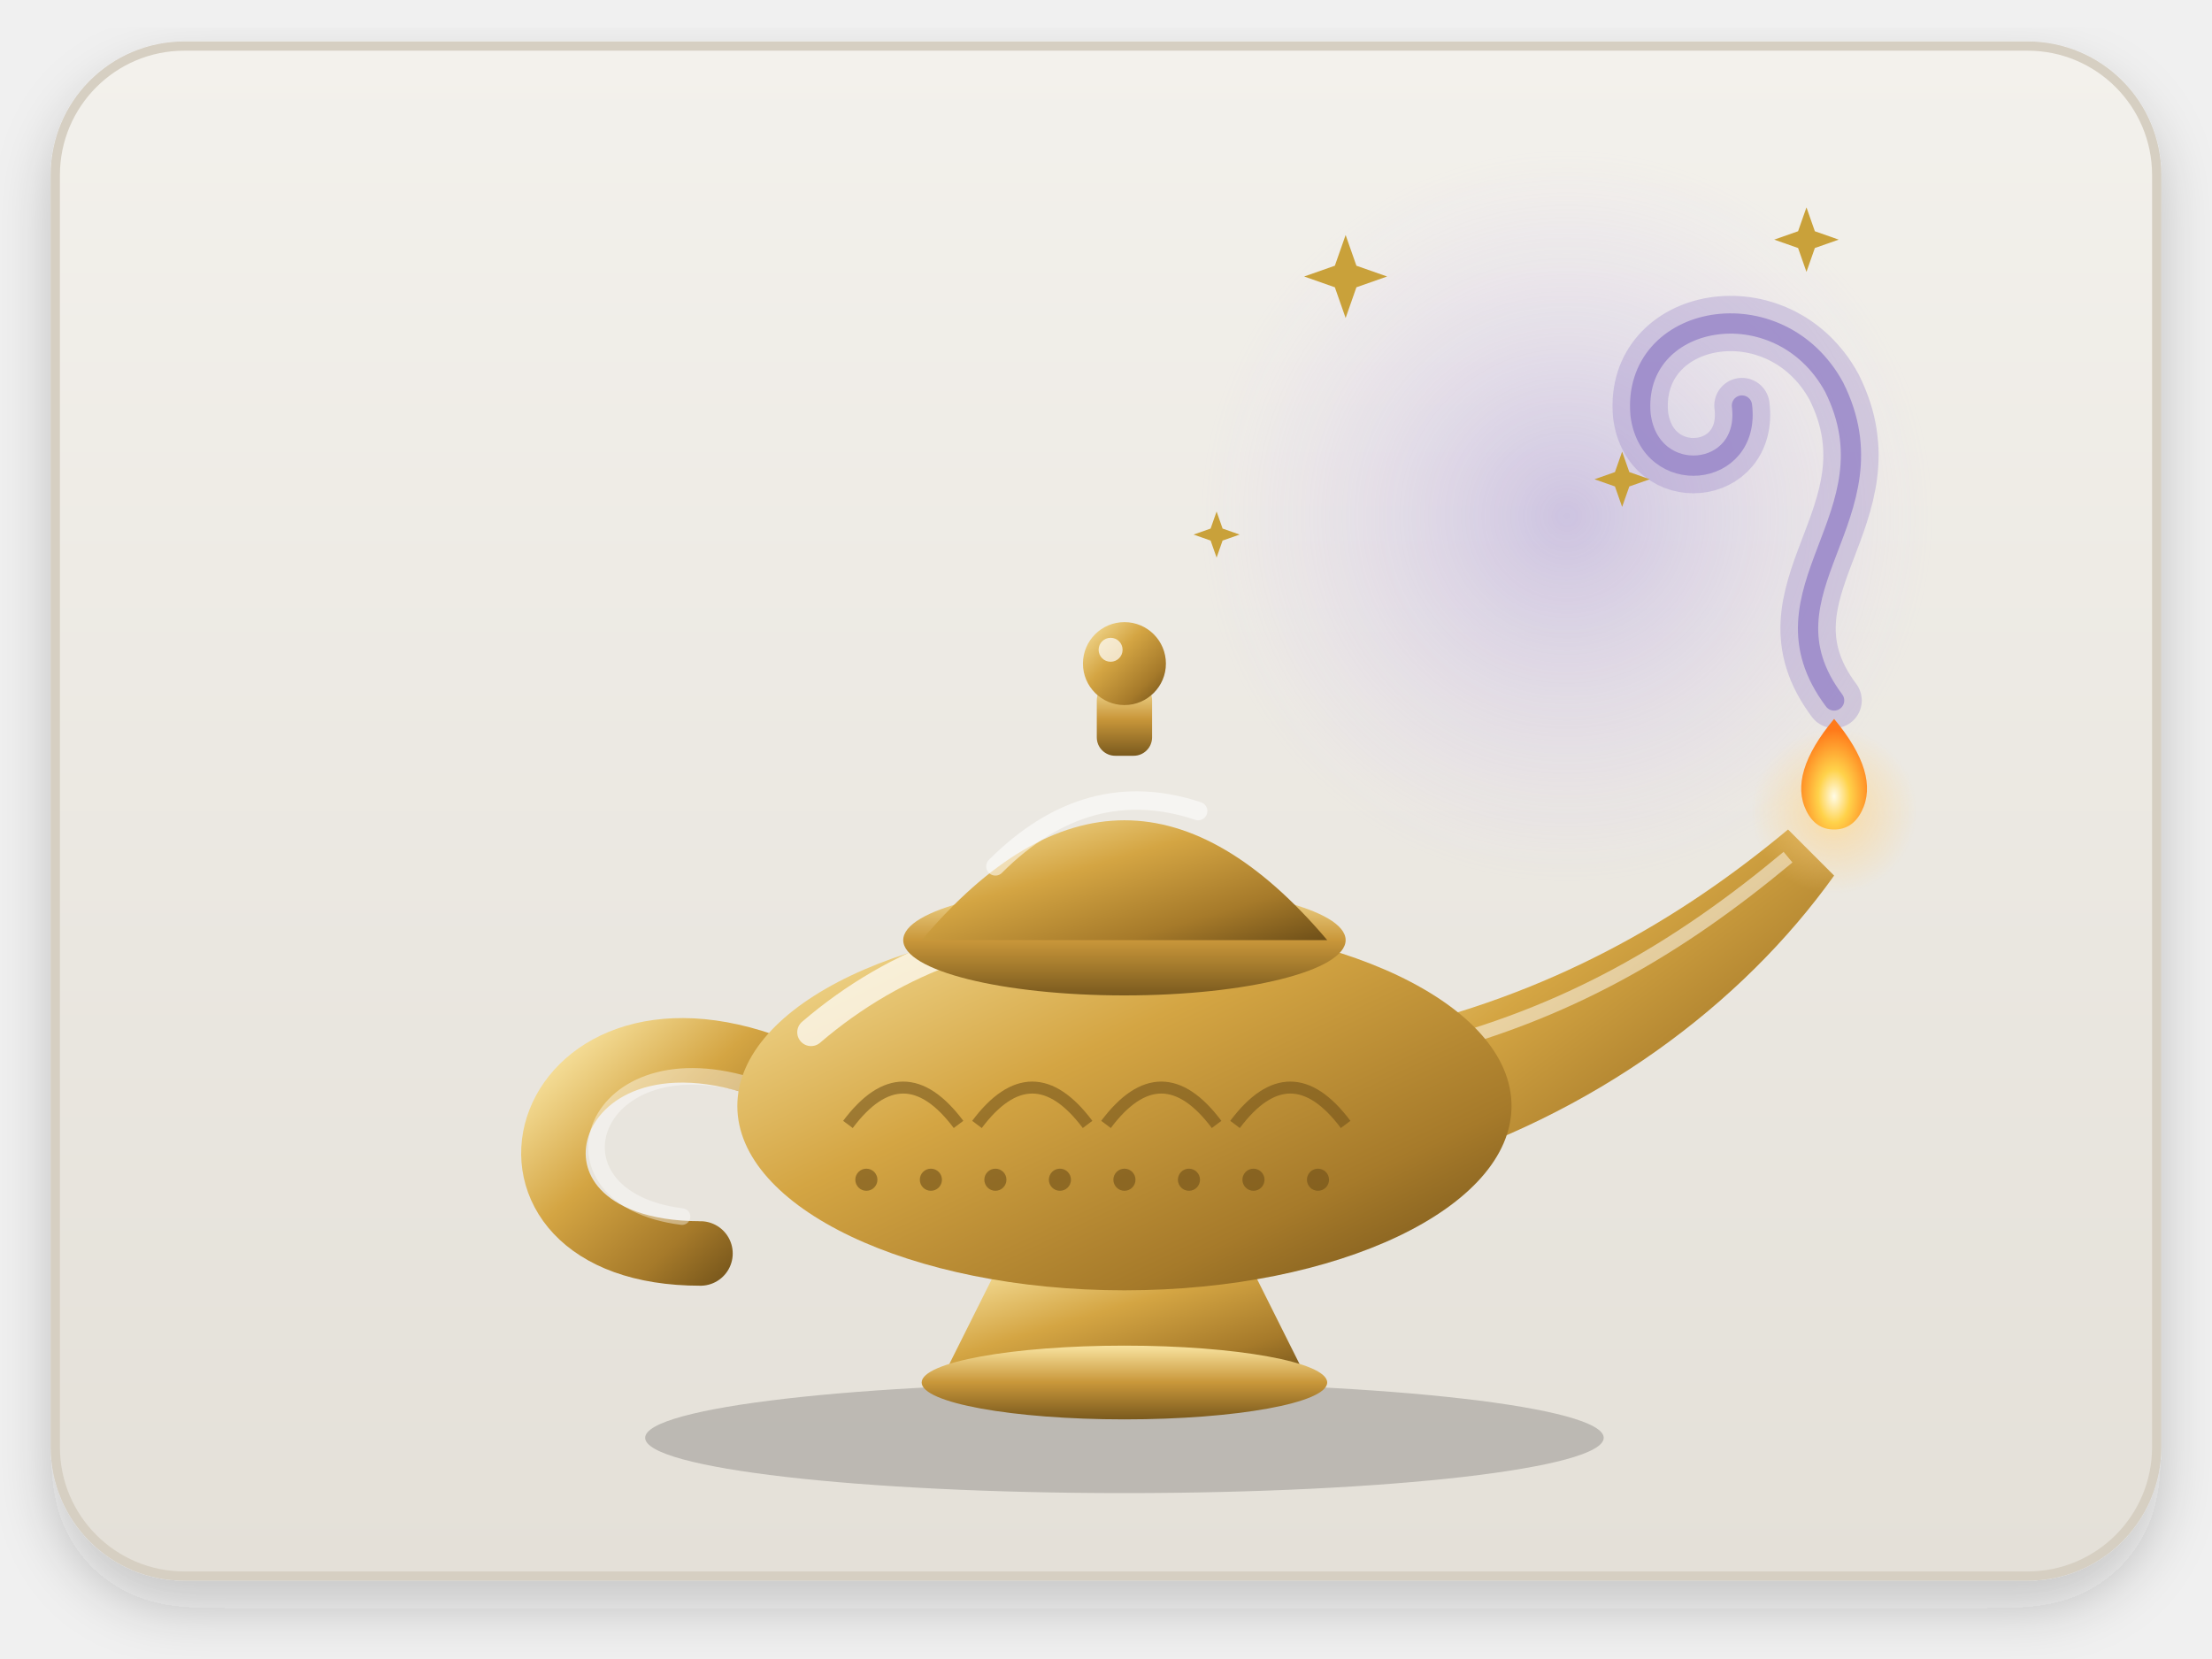
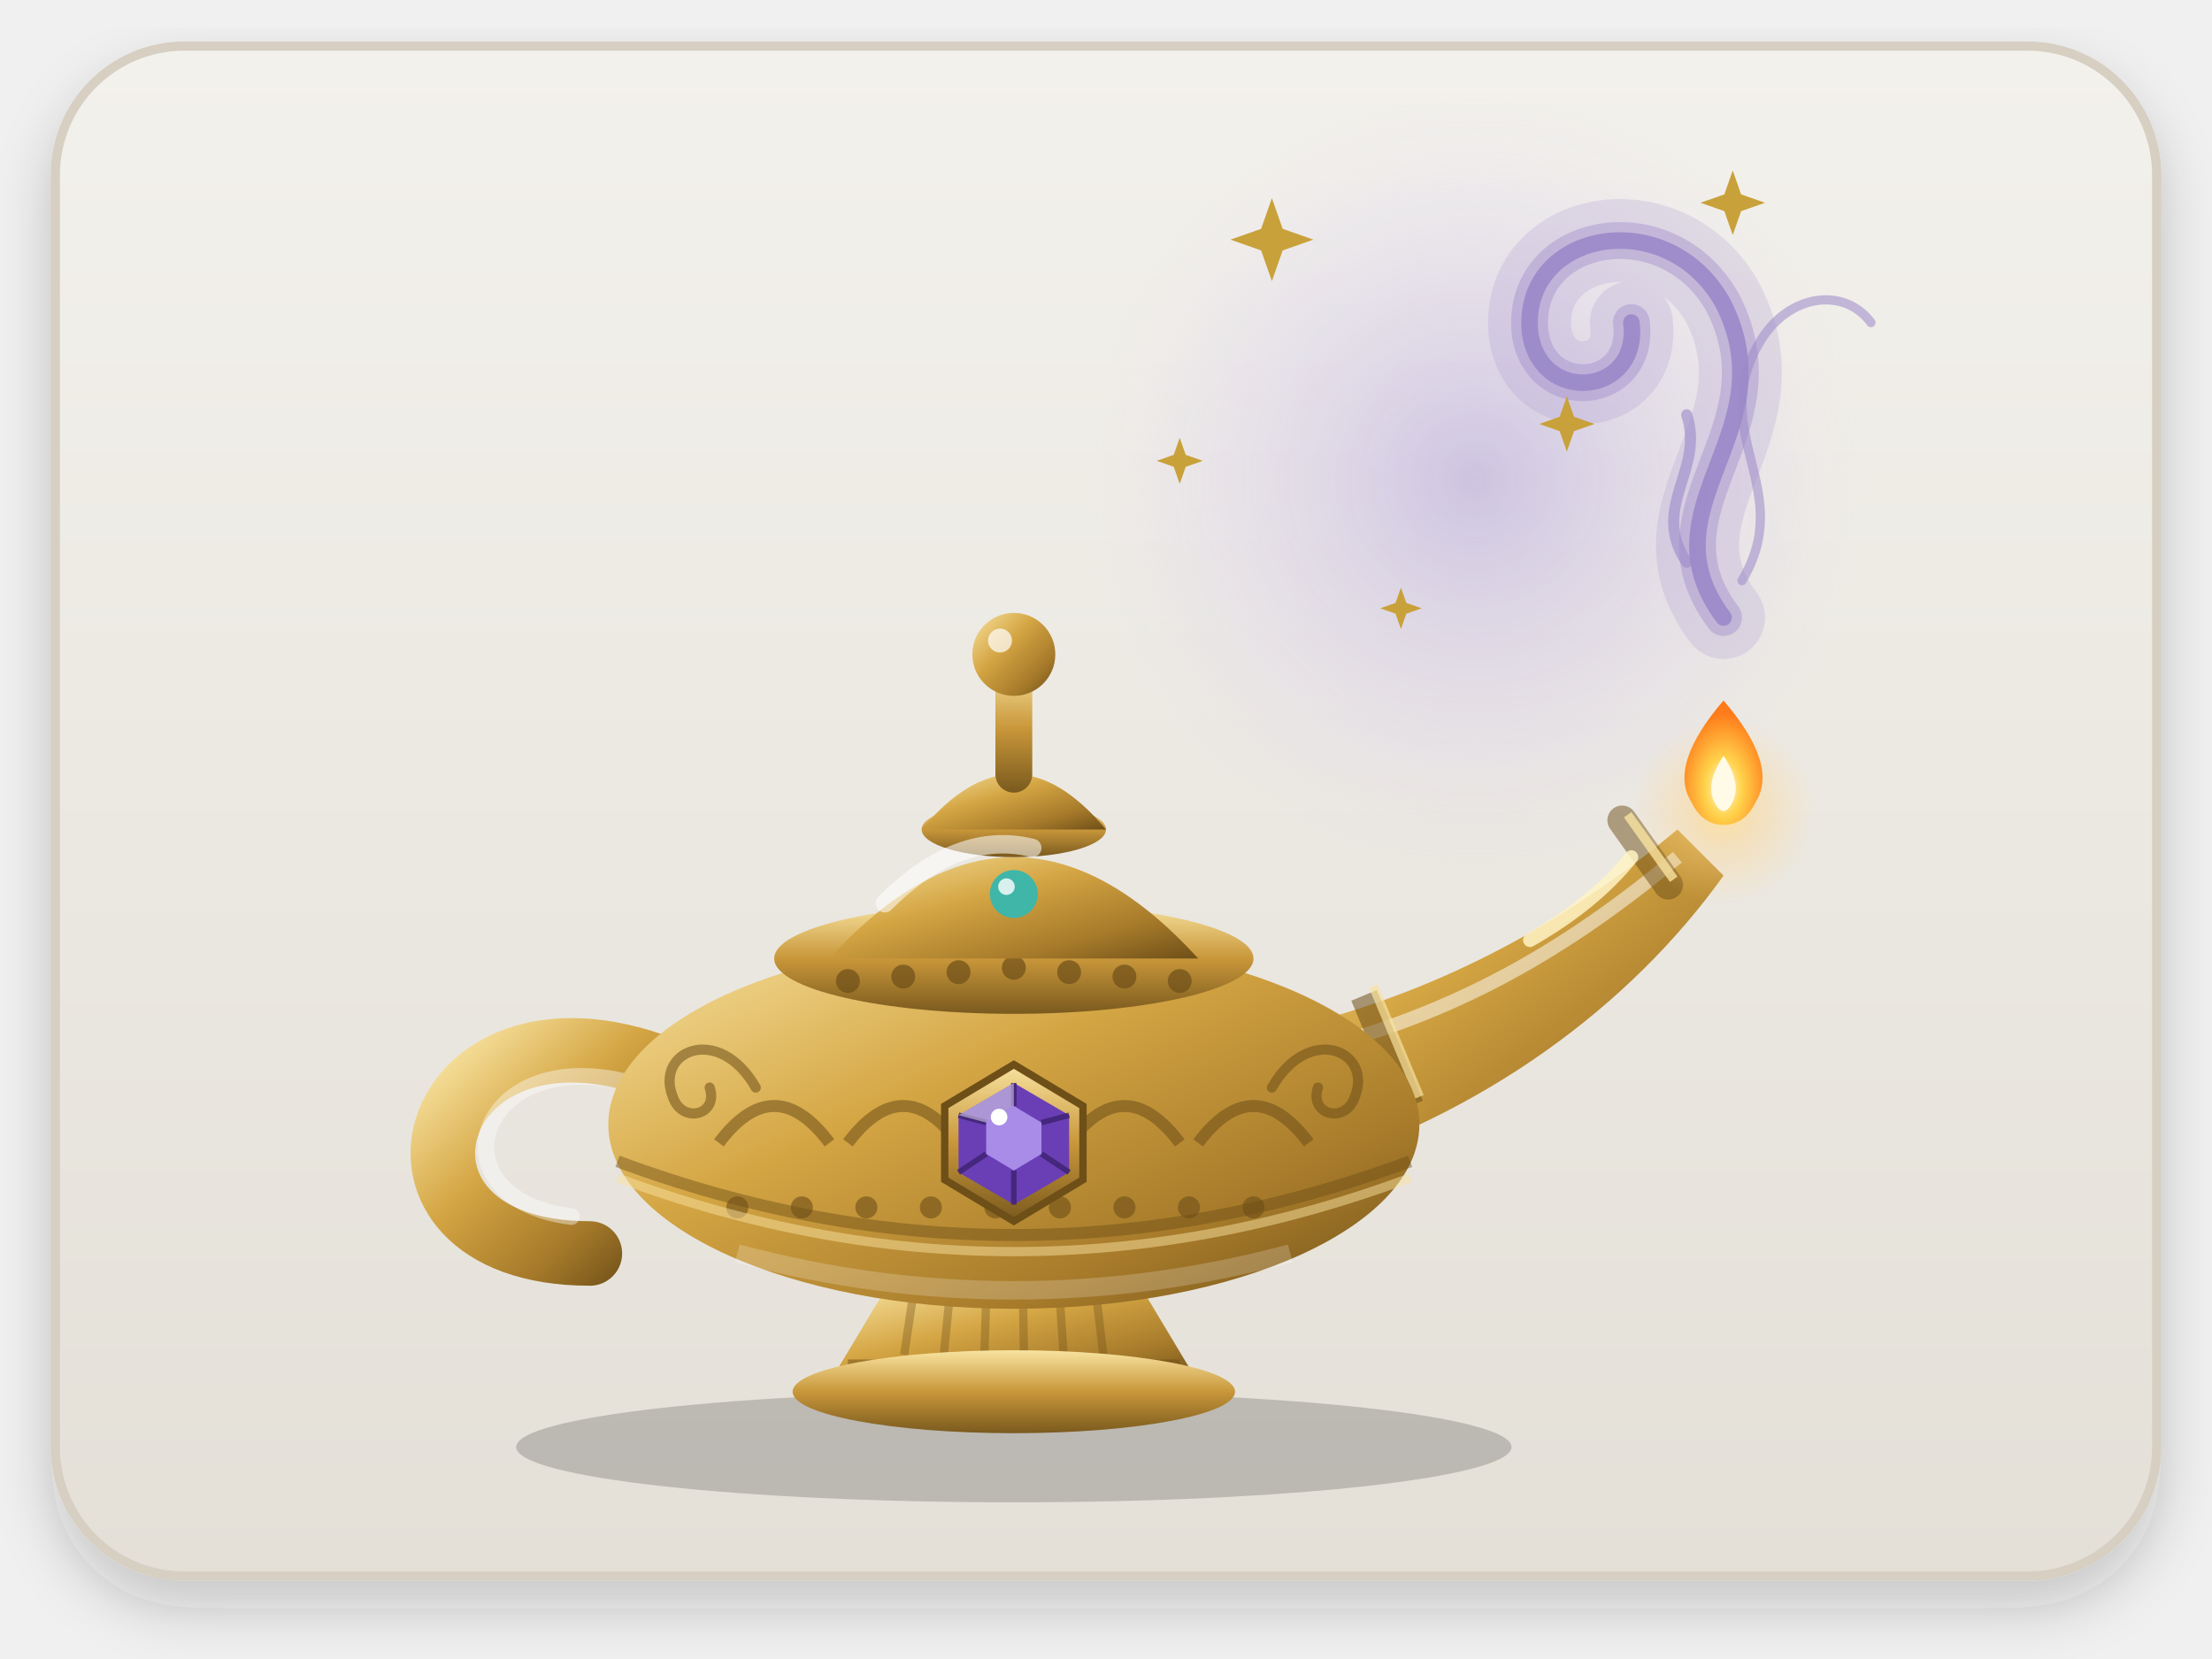
- <svg xmlns="http://www.w3.org/2000/svg" viewBox="0 0 240 180" width="240" height="180" role="img" aria-label="frame: a brass djinni lamp with a flame and a curl of magic smoke">
+ <svg xmlns="http://www.w3.org/2000/svg" viewBox="0 0 240 180" width="240" height="180" role="img" aria-label="frame: a brass djinni lamp with gems, a flame and a curl of magic smoke">
  <defs>
    <linearGradient id="frame-djinni-light-brass" x1="0" y1="0" x2="1" y2="1">
      <stop offset="0" stop-color="#f8e3a0" />
      <stop offset=".4" stop-color="#d4a543" />
      <stop offset=".75" stop-color="#a67a2a" />
      <stop offset="1" stop-color="#6e4f18" />
    </linearGradient>
    <linearGradient id="frame-djinni-light-brassv" x1="0" y1="0" x2="0" y2="1">
      <stop offset="0" stop-color="#f8e3a0" />
      <stop offset=".5" stop-color="#c9973a" />
      <stop offset="1" stop-color="#7a5a1e" />
    </linearGradient>
    <linearGradient id="frame-djinni-light-steel" x1="0" y1="0" x2="1" y2="1">
      <stop offset="0" stop-color="#f4f6f8" />
      <stop offset=".6" stop-color="#b9c3cc" />
      <stop offset="1" stop-color="#7e8a96" />
    </linearGradient>
    <radialGradient id="frame-djinni-light-dish" cx=".38" cy=".3" r=".8">
      <stop offset="0" stop-color="#ffffff" />
      <stop offset=".55" stop-color="#cfd7de" />
      <stop offset="1" stop-color="#8b97a3" />
    </radialGradient>
    <linearGradient id="frame-djinni-light-glass" x1="0" y1="0" x2="1" y2="0">
      <stop offset="0" stop-color="#ffffff" stop-opacity="0.55" />
      <stop offset=".35" stop-color="#bfe3f0" stop-opacity="0.16" />
      <stop offset="1" stop-color="#7fb4d6" stop-opacity="0.35" />
    </linearGradient>
    <radialGradient id="frame-djinni-light-warm" cx=".5" cy=".5" r=".5">
      <stop offset="0" stop-color="#ffcf6a" stop-opacity="0.35" />
      <stop offset="1" stop-color="#ffcf6a" stop-opacity="0" />
    </radialGradient>
    <radialGradient id="frame-djinni-light-fly" cx=".5" cy=".5" r=".5">
      <stop offset="0" stop-color="#ffe7a3" stop-opacity=".95" />
      <stop offset=".35" stop-color="#ffd58a" stop-opacity=".45" />
      <stop offset="1" stop-color="#ffd58a" stop-opacity="0" />
    </radialGradient>
    <radialGradient id="frame-djinni-light-flame" cx=".5" cy=".7" r=".6">
      <stop offset="0" stop-color="#fffbe6" />
      <stop offset=".4" stop-color="#ffd24a" />
      <stop offset="1" stop-color="#ff7a1a" />
    </radialGradient>
    <radialGradient id="frame-djinni-light-magic" cx=".5" cy=".5" r=".5">
      <stop offset="0" stop-color="#8f78d6" stop-opacity="0.35" />
      <stop offset="1" stop-color="#cbb8ff" stop-opacity="0" />
    </radialGradient>
-     <linearGradient id="frame-djinni-light-candle" x1="0" y1="0" x2="1" y2="0">
-       <stop offset="0" stop-color="#fffaf0" />
-       <stop offset=".6" stop-color="#f1e4c8" />
-       <stop offset="1" stop-color="#cdb98f" />
-     </linearGradient>
    <linearGradient id="frame-djinni-light-paper" x1="0" y1="0" x2="0" y2="1">
      <stop offset="0" stop-color="#f3f1ec" />
      <stop offset="1" stop-color="#e4e0d8" />
    </linearGradient>
    <filter id="frame-djinni-light-sh" x="-10%" y="-10%" width="120%" height="130%">
      <feDropShadow dx="0" dy="3" stdDeviation="3" flood-color="#2b2622" flood-opacity=".2" />
    </filter>
  </defs>
  <rect x="6" y="5" width="228" height="166" rx="14" fill="url(#frame-djinni-light-paper)" stroke="#d6cfc2" filter="url(#frame-djinni-light-sh)" />
-   <ellipse cx="122" cy="156" rx="52" ry="6" fill="#000" opacity=".18" />
-   <circle cx="170" cy="56" r="40" fill="url(#frame-djinni-light-magic)" />
-   <path d="M199 76c-9-12 7-20 0-34c-6-11-22-8-21 3c1 8 12 7 11-1" stroke="#9a88c9" stroke-width="6" stroke-linecap="round" fill="none" opacity=".35" />
-   <path d="M199 76c-9-12 7-20 0-34c-6-11-22-8-21 3c1 8 12 7 11-1" stroke="#9a88c9" stroke-width="2.2" stroke-linecap="round" fill="none" opacity=".85" />
-   <path transform="translate(146 30) scale(0.9)" d="M0-5L1.3-1.3 5 0 1.3 1.3 0 5-1.3 1.3-5 0-1.3-1.3z" fill="#c9a13a" />
-   <path transform="translate(176 52) scale(0.6)" d="M0-5L1.3-1.3 5 0 1.3 1.3 0 5-1.3 1.3-5 0-1.3-1.3z" fill="#c9a13a" />
-   <path transform="translate(132 58) scale(0.5)" d="M0-5L1.3-1.3 5 0 1.3 1.3 0 5-1.3 1.3-5 0-1.3-1.3z" fill="#c9a13a" />
-   <path transform="translate(196 26) scale(0.7)" d="M0-5L1.3-1.3 5 0 1.3 1.3 0 5-1.3 1.3-5 0-1.3-1.3z" fill="#c9a13a" />
-   <path d="M84 116c-26-10-34 20-8 20" stroke="url(#frame-djinni-light-brass)" stroke-width="7" fill="none" stroke-linecap="round" />
-   <path d="M82 118c-18-6-24 12-8 14" stroke="#fff" stroke-opacity=".4" stroke-width="1.8" fill="none" stroke-linecap="round" />
-   <path d="M108 138h28l6 12h-40z" fill="url(#frame-djinni-light-brass)" />
-   <ellipse cx="122" cy="150" rx="22" ry="4" fill="url(#frame-djinni-light-brassv)" />
-   <path d="M150 112c18-4 32-12 44-22l5 5c-10 14-26 26-46 32z" fill="url(#frame-djinni-light-brass)" />
-   <path d="M154 114c16-4 28-11 40-21" stroke="#fff" stroke-opacity=".5" stroke-width="1.5" fill="none" />
-   <ellipse cx="122" cy="120" rx="42" ry="20" fill="url(#frame-djinni-light-brass)" />
-   <path d="M92 122q6 -8 12 0" stroke="#6e4f18" stroke-opacity=".55" stroke-width="1.3" fill="none" />
-   <path d="M106 122q6 -8 12 0" stroke="#6e4f18" stroke-opacity=".55" stroke-width="1.3" fill="none" />
-   <path d="M120 122q6 -8 12 0" stroke="#6e4f18" stroke-opacity=".55" stroke-width="1.3" fill="none" />
-   <path d="M134 122q6 -8 12 0" stroke="#6e4f18" stroke-opacity=".55" stroke-width="1.3" fill="none" />
-   <circle cx="94" cy="128" r="1.2" fill="#6e4f18" opacity=".6" />
-   <circle cx="101" cy="128" r="1.2" fill="#6e4f18" opacity=".6" />
-   <circle cx="108" cy="128" r="1.2" fill="#6e4f18" opacity=".6" />
-   <circle cx="115" cy="128" r="1.2" fill="#6e4f18" opacity=".6" />
-   <circle cx="122" cy="128" r="1.2" fill="#6e4f18" opacity=".6" />
-   <circle cx="129" cy="128" r="1.2" fill="#6e4f18" opacity=".6" />
-   <circle cx="136" cy="128" r="1.2" fill="#6e4f18" opacity=".6" />
-   <circle cx="143" cy="128" r="1.2" fill="#6e4f18" opacity=".6" />
-   <path d="M88 112q14-12 34-12" stroke="#fff" stroke-opacity=".7" stroke-width="3" stroke-linecap="round" fill="none" />
-   <ellipse cx="122" cy="102" rx="24" ry="6" fill="url(#frame-djinni-light-brassv)" />
-   <path d="M100 102q22-26 44 0z" fill="url(#frame-djinni-light-brass)" />
-   <path d="M108 94q10-10 22-6" stroke="#fff" stroke-opacity=".55" stroke-width="2" fill="none" stroke-linecap="round" />
-   <rect x="119" y="74" width="6" height="8" rx="2" fill="url(#frame-djinni-light-brassv)" />
-   <circle cx="122" cy="72" r="4.5" fill="url(#frame-djinni-light-brass)" />
-   <circle cx="120.5" cy="70.5" r="1.3" fill="#fff" opacity=".7" />
-   <circle cx="199" cy="88" r="9" fill="url(#frame-djinni-light-fly)" />
-   <path d="M199 78q5 6 3 10q-1 2-3 2q-2 0-3-2q-2-4 3-10z" fill="url(#frame-djinni-light-flame)" />
+   <g transform="translate(-12 0)">
+     <ellipse cx="122" cy="157" rx="54" ry="6" fill="#000" opacity=".18" />
+     <circle cx="172" cy="52" r="42" fill="url(#frame-djinni-light-magic)" />
+     <g transform="translate(0 -9)">
+       <path d="M199 76c-9-12 7-20 0-34c-6-11-22-8-21 3c1 8 12 7 11-1" stroke="#9a88c9" stroke-width="9" stroke-linecap="round" fill="none" opacity=".2" />
+       <path d="M199 76c-9-12 7-20 0-34c-6-11-22-8-21 3c1 8 12 7 11-1" stroke="#9a88c9" stroke-width="4" stroke-linecap="round" fill="none" opacity=".4" />
+       <path d="M199 76c-9-12 7-20 0-34c-6-11-22-8-21 3c1 8 12 7 11-1" stroke="#9a88c9" stroke-width="1.8" stroke-linecap="round" fill="none" opacity=".9" />
+       <path d="M195 70c-4-6 2-10 0-16" stroke="#9a88c9" stroke-width="1.2" stroke-linecap="round" fill="none" opacity=".6" />
+       <path d="M201 72c6-10-4-16 2-26c3-5 9-6 12-2" stroke="#9a88c9" stroke-width="1" stroke-linecap="round" fill="none" opacity=".55" />
+     </g>
+     <path transform="translate(150 26) scale(0.9)" d="M0-5L1.3-1.3 5 0 1.3 1.3 0 5-1.3 1.3-5 0-1.3-1.3z" fill="#c9a13a" />
+     <path transform="translate(182 46) scale(0.6)" d="M0-5L1.3-1.3 5 0 1.3 1.3 0 5-1.3 1.3-5 0-1.3-1.3z" fill="#c9a13a" />
+     <path transform="translate(140 50) scale(0.5)" d="M0-5L1.3-1.3 5 0 1.3 1.3 0 5-1.3 1.3-5 0-1.3-1.3z" fill="#c9a13a" />
+     <path transform="translate(200 22) scale(0.7)" d="M0-5L1.3-1.3 5 0 1.3 1.3 0 5-1.3 1.3-5 0-1.3-1.3z" fill="#c9a13a" />
+     <path transform="translate(164 66) scale(0.45)" d="M0-5L1.3-1.3 5 0 1.3 1.3 0 5-1.3 1.3-5 0-1.3-1.3z" fill="#c9a13a" />
+     <path d="M84 116c-26-10-34 20-8 20" stroke="url(#frame-djinni-light-brass)" stroke-width="7" fill="none" stroke-linecap="round" />
+     <path d="M82 118c-18-6-24 12-8 14" stroke="#fff" stroke-opacity=".4" stroke-width="1.8" fill="none" stroke-linecap="round" />
+     <path d="M108 140h28l6 10h-40z" fill="url(#frame-djinni-light-brass)" />
+     <path d="M104 148h36" stroke="#6e4f18" stroke-opacity=".5" />
+     <path d="M111 141l-0.9 6" stroke="#6e4f18" stroke-opacity=".35" stroke-width=".9" />
+     <path d="M115 141l-0.6 6" stroke="#6e4f18" stroke-opacity=".35" stroke-width=".9" />
+     <path d="M119 141l-0.2 6" stroke="#6e4f18" stroke-opacity=".35" stroke-width=".9" />
+     <path d="M123 141l0.1 6" stroke="#6e4f18" stroke-opacity=".35" stroke-width=".9" />
+     <path d="M127 141l0.4 6" stroke="#6e4f18" stroke-opacity=".35" stroke-width=".9" />
+     <path d="M131 141l0.7 6" stroke="#6e4f18" stroke-opacity=".35" stroke-width=".9" />
+     <ellipse cx="122" cy="151" rx="24" ry="4.5" fill="url(#frame-djinni-light-brassv)" />
+     <path d="M150 112c18-4 32-12 44-22l5 5c-10 14-26 26-46 32z" fill="url(#frame-djinni-light-brass)" />
+     <path d="M154 114c16-4 28-11 40-21" stroke="#fff" stroke-opacity=".5" stroke-width="1.5" fill="none" />
+     <path d="M188 89l5 7" stroke="#6e4f18" stroke-width="3.2" stroke-opacity=".5" stroke-linecap="round" />
+     <path d="M188.6 88.4l5 7" stroke="#f8e3a0" stroke-width="1" stroke-opacity=".8" />
+     <path d="M178 102q7-4 11-9" stroke="#fff3c4" stroke-opacity=".85" stroke-width="1.5" fill="none" stroke-linecap="round" />
+     <path d="M160 108l5 12" stroke="#6e4f18" stroke-width="3" stroke-opacity=".55" />
+     <path d="M161 107l5 12" stroke="#f8e3a0" stroke-width="1" stroke-opacity=".7" />
+     <ellipse cx="122" cy="122" rx="44" ry="20" fill="url(#frame-djinni-light-brass)" />
+     <path d="M90 124q6 -8 12 0" stroke="#6e4f18" stroke-opacity=".55" stroke-width="1.3" fill="none" />
+     <path d="M104 124q6 -8 12 0" stroke="#6e4f18" stroke-opacity=".55" stroke-width="1.3" fill="none" />
+     <path d="M128 124q6 -8 12 0" stroke="#6e4f18" stroke-opacity=".55" stroke-width="1.3" fill="none" />
+     <path d="M142 124q6 -8 12 0" stroke="#6e4f18" stroke-opacity=".55" stroke-width="1.3" fill="none" />
+     <circle cx="92" cy="131" r="1.2" fill="#6e4f18" opacity=".6" />
+     <circle cx="99" cy="131" r="1.2" fill="#6e4f18" opacity=".6" />
+     <circle cx="106" cy="131" r="1.2" fill="#6e4f18" opacity=".6" />
+     <circle cx="113" cy="131" r="1.2" fill="#6e4f18" opacity=".6" />
+     <circle cx="120" cy="131" r="1.2" fill="#6e4f18" opacity=".6" />
+     <circle cx="127" cy="131" r="1.2" fill="#6e4f18" opacity=".6" />
+     <circle cx="134" cy="131" r="1.2" fill="#6e4f18" opacity=".6" />
+     <circle cx="141" cy="131" r="1.2" fill="#6e4f18" opacity=".6" />
+     <circle cx="148" cy="131" r="1.2" fill="#6e4f18" opacity=".6" />
+     <path d="M79 126Q122 142 165 126" stroke="#6e4f18" stroke-opacity=".45" stroke-width="1.3" fill="none" />
+     <path d="M79 127.8Q122 143.8 165 127.8" stroke="#f8e3a0" stroke-opacity=".5" fill="none" />
+     <path d="M150 118c4-7 11-4 9 1c-1 3-5 2-4-1" stroke="#6e4f18" stroke-opacity=".55" stroke-width="1.1" fill="none" stroke-linecap="round" />
+     <path d="M94 118c-4-7-11-4-9 1c1 3 5 2 4-1" stroke="#6e4f18" stroke-opacity=".55" stroke-width="1.1" fill="none" stroke-linecap="round" />
+     <path d="M122 115.5l7.5 4.5v8l-7.5 4.5-7.5-4.5v-8z" fill="url(#frame-djinni-light-brassv)" stroke="#6e4f18" stroke-width=".8" />
+     <path d="M122 117.5l6 3.5v6.2l-6 3.5-6-3.5V121z" fill="#6a3fb5" />
+     <path d="M122 120l3 1.8v3.4l-3 1.8-3-1.8v-3.4z" fill="#a98be8" />
+     <path d="M122 117.5V120M128 121l-3 .8M128 127.2l-3-2M122 130.7v-3.7M116 127.2l3-2M116 121l3 .8" stroke="#3d2170" stroke-width=".6" stroke-opacity=".8" />
+     <path d="M116 121l6-3.5v2.5l-3 1.8z" fill="#fff" opacity=".45" />
+     <circle cx="120.4" cy="121.2" r=".9" fill="#fff" />
+     <path d="M92 136q30 8 60 0" stroke="#fff" stroke-opacity=".2" stroke-width="2" fill="none" />
+     <ellipse cx="122" cy="104" rx="26" ry="6" fill="url(#frame-djinni-light-brassv)" />
+     <circle cx="104" cy="106.44" r="1.3" fill="#6e4f18" opacity=".7" />
+     <circle cx="110" cy="105.96" r="1.3" fill="#6e4f18" opacity=".7" />
+     <circle cx="116" cy="105.48" r="1.3" fill="#6e4f18" opacity=".7" />
+     <circle cx="122" cy="105.0" r="1.3" fill="#6e4f18" opacity=".7" />
+     <circle cx="128" cy="105.48" r="1.3" fill="#6e4f18" opacity=".7" />
+     <circle cx="134" cy="105.96" r="1.3" fill="#6e4f18" opacity=".7" />
+     <circle cx="140" cy="106.44" r="1.3" fill="#6e4f18" opacity=".7" />
+     <path d="M102 104q20-22 40 0z" fill="url(#frame-djinni-light-brass)" />
+     <ellipse cx="122" cy="90" rx="10" ry="3" fill="url(#frame-djinni-light-brassv)" />
+     <path d="M112 90q10-12 20 0z" fill="url(#frame-djinni-light-brass)" />
+     <path d="M108 98q8-8 16-6" stroke="#fff" stroke-opacity=".55" stroke-width="2" fill="none" stroke-linecap="round" />
+     <circle cx="122" cy="97" r="2.6" fill="#3fb6a8" />
+     <circle cx="121.2" cy="96.2" r=".9" fill="#fff" opacity=".8" />
+     <rect x="120" y="72" width="4" height="14" rx="2" fill="url(#frame-djinni-light-brassv)" />
+     <circle cx="122" cy="71" r="4.5" fill="url(#frame-djinni-light-brass)" />
+     <circle cx="120.5" cy="69.5" r="1.3" fill="#fff" opacity=".7" />
+     <circle cx="199" cy="88" r="10" fill="url(#frame-djinni-light-fly)" />
+     <path d="M199 76q6 7 3.5 11q-1.2 2.5-3.5 2.5q-2.3 0-3.5-2.5q-2.5-4 3.5-11z" fill="url(#frame-djinni-light-flame)" />
+     <path d="M199 82q2 3 1 5q-.5 1-1 1q-.5 0-1-1q-1-2 1-5z" fill="#fffbe6" />
+   </g>
</svg>
